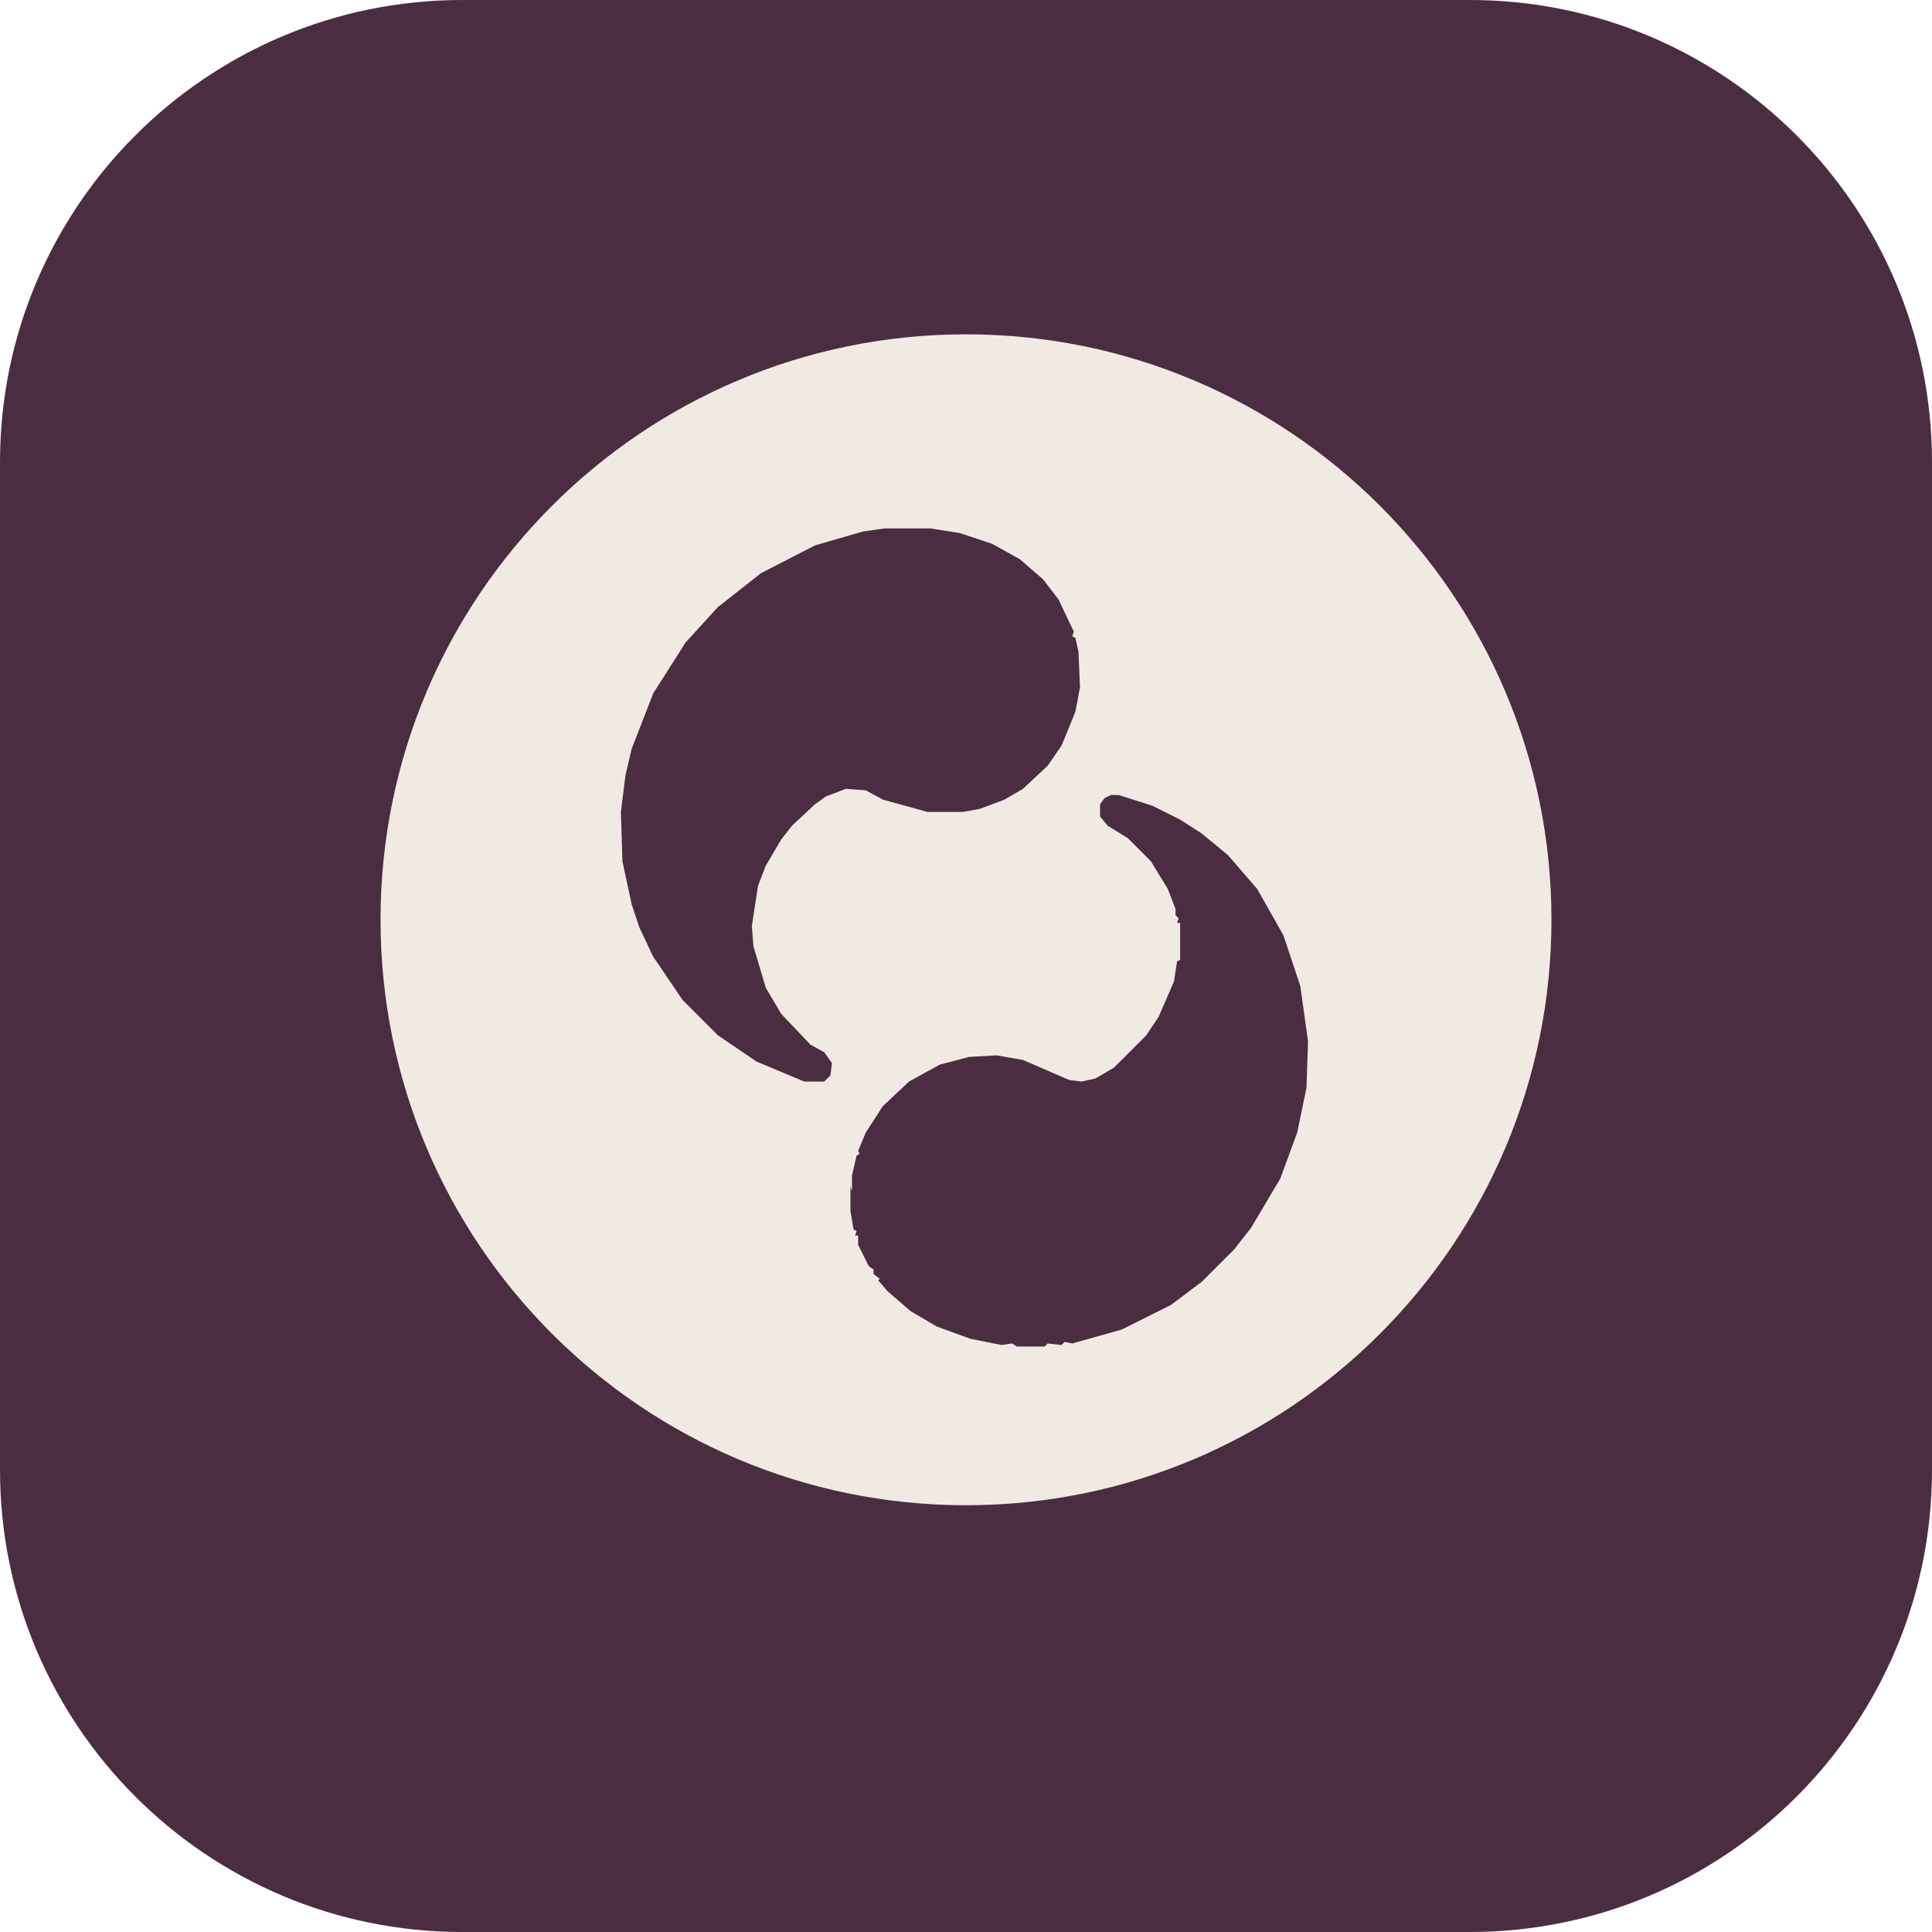
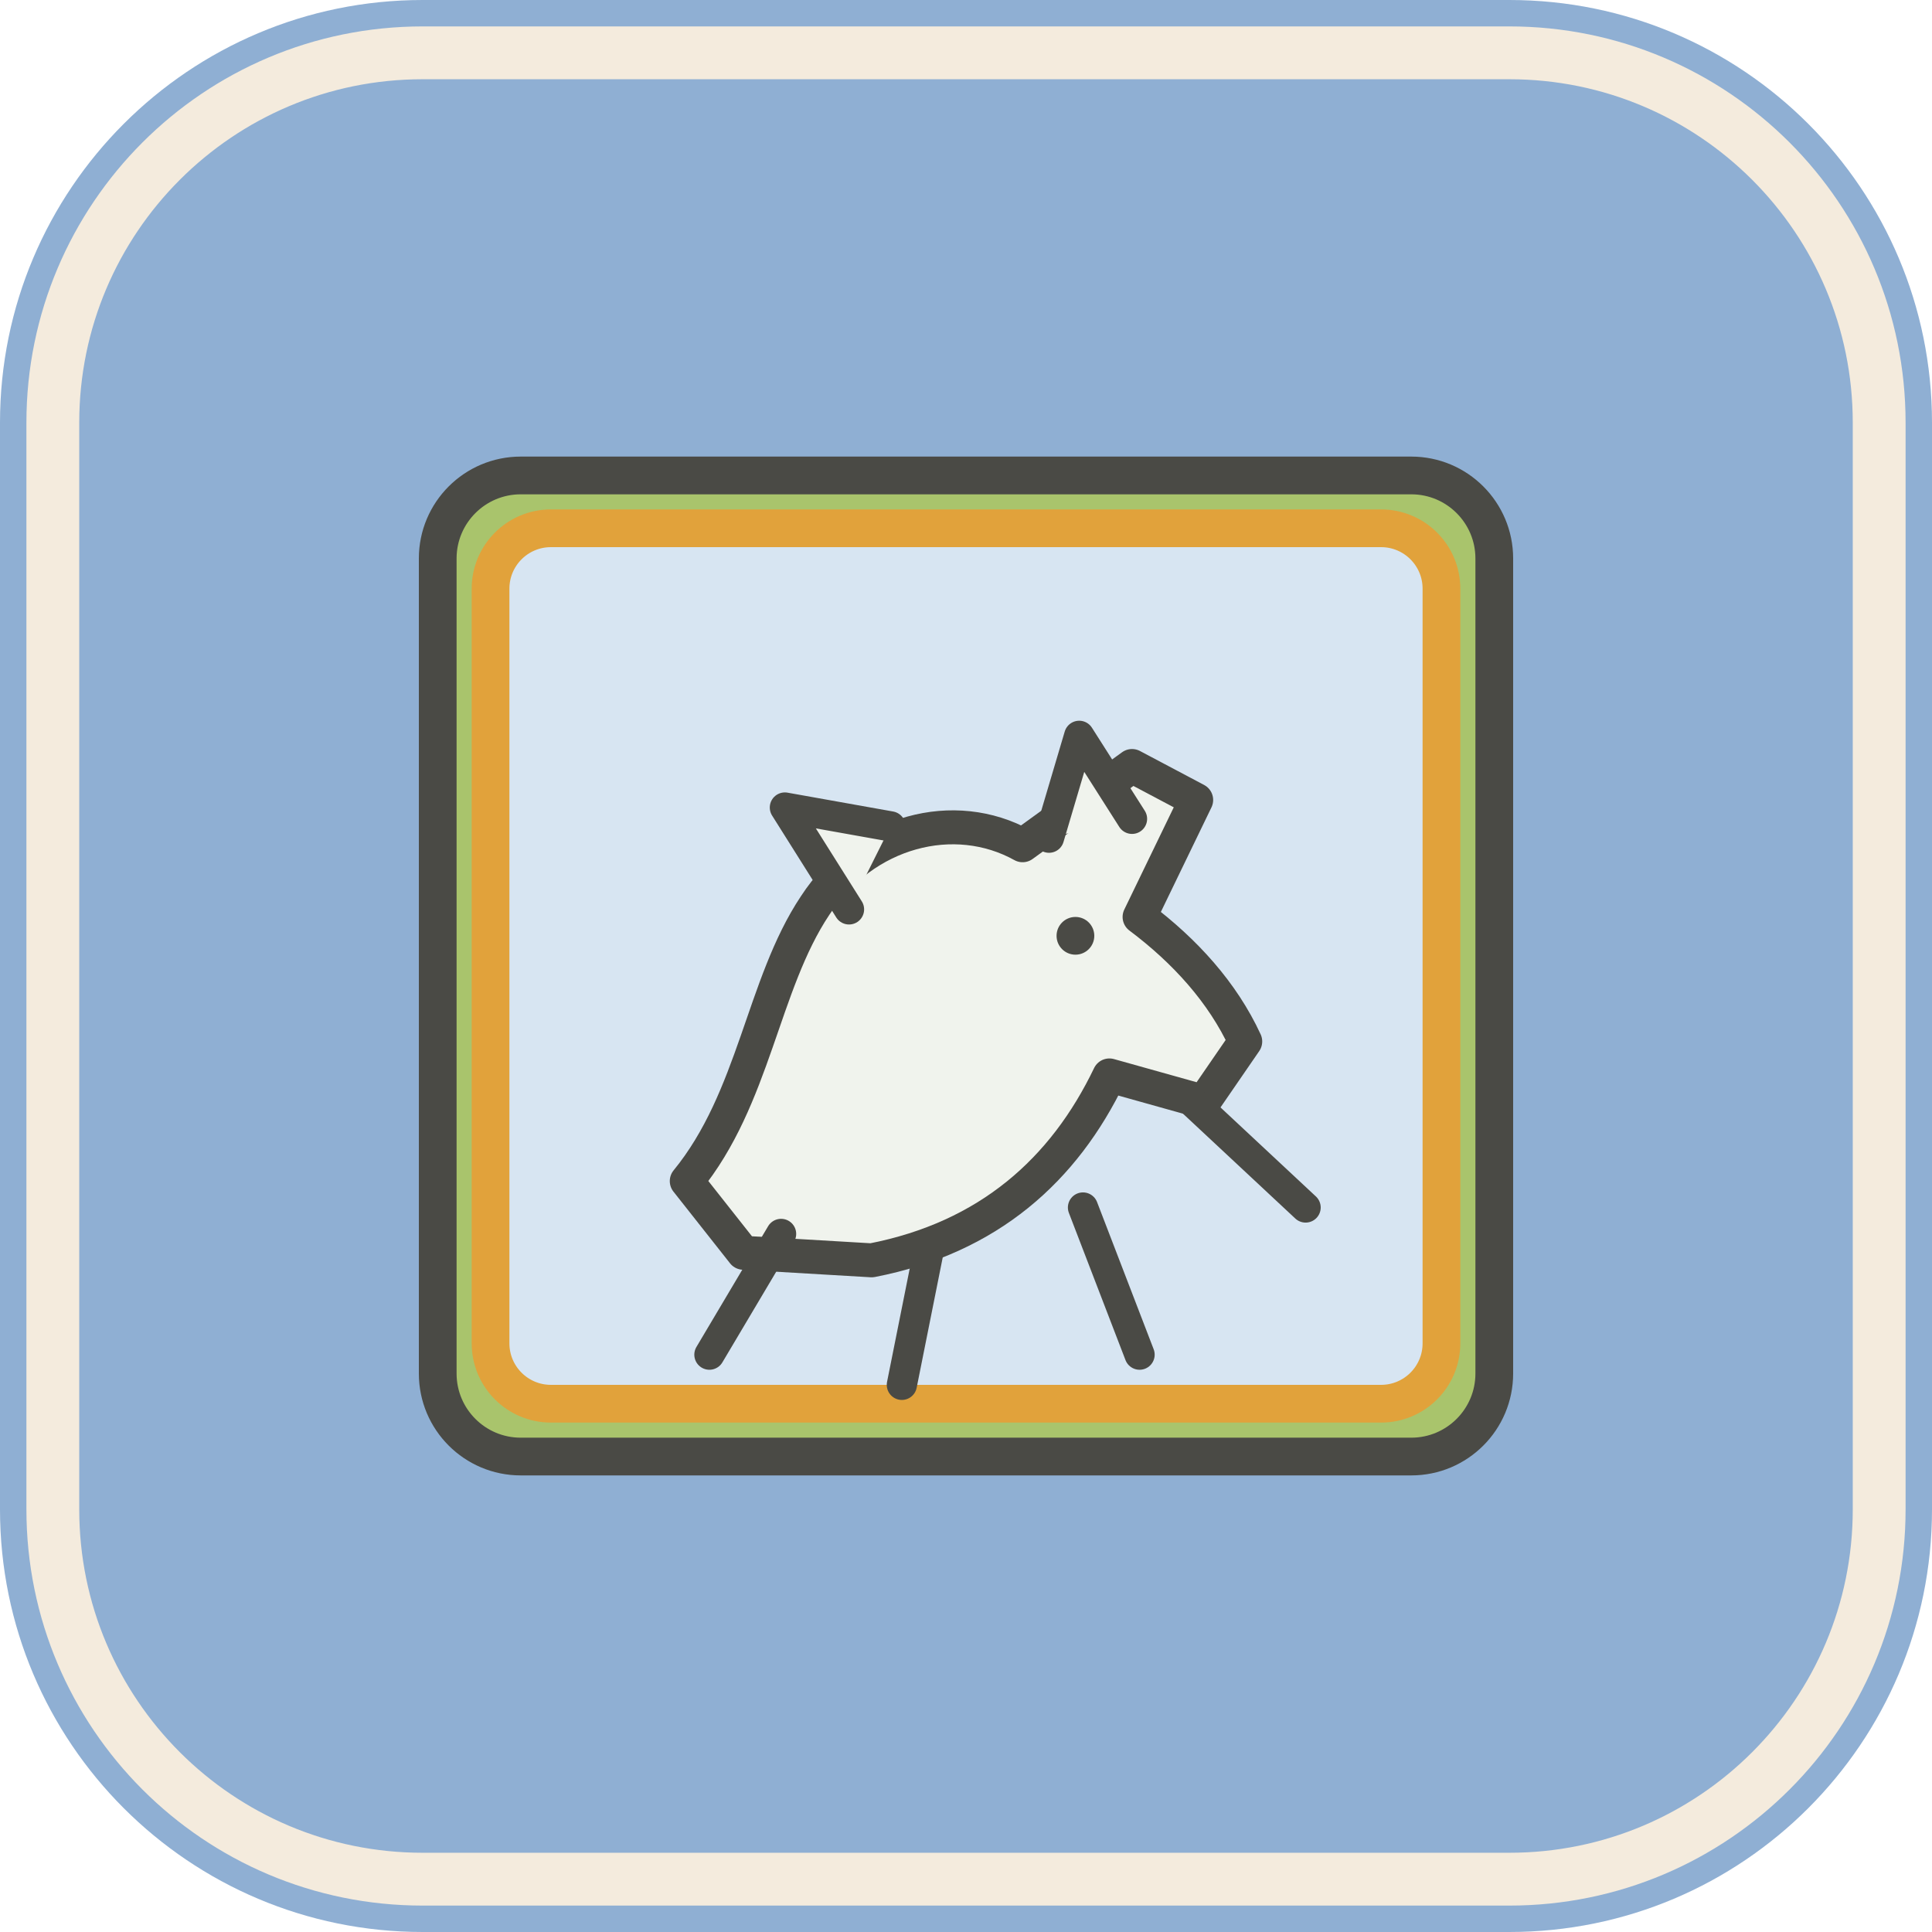
- <svg xmlns="http://www.w3.org/2000/svg" width="1254" height="1254" viewBox="0 0 1254 1254" role="img" aria-label="Abstract English vocabulary icon">
-   <rect x="0" y="0" width="1254" height="1254" rx="300" fill="#4B2D42" />
-   <circle cx="627" cy="597" r="380" fill="#F1EAE2" />
-   <g fill="#4B2D42">
-     <path d="M 623 346 L 604 343 L 574 343 L 560 345 L 529 354 L 494 372 L 466 394 L 445 417 L 424 450 L 410 486 L 406 503 L 403 527 L 404 559 L 410 587 L 415 602 L 424 621 L 443 649 L 466 672 L 491 689 L 522 702 L 535 702 L 539 698 L 540 690 L 535 683 L 526 678 L 507 658 L 497 641 L 489 614 L 488 601 L 492 575 L 497 562 L 507 545 L 514 536 L 529 522 L 536 517 L 549 512 L 562 513 L 573 519 L 602 527 L 625 527 L 636 525 L 652 519 L 664 512 L 680 497 L 689 484 L 698 462 L 701 446 L 700 423 L 698 414 L 696 413 L 697 410 L 687 389 L 677 376 L 662 363 L 644 353 Z" />
-     <path d="M 726 516 L 721 516 L 717 518 L 714 522 L 714 530 L 719 536 L 732 544 L 747 559 L 758 577 L 763 590 L 763 594 L 765 596 L 764 599 L 766 599 L 766 623 L 764 624 L 762 637 L 752 660 L 744 672 L 723 693 L 711 700 L 702 702 L 694 701 L 664 688 L 647 685 L 629 686 L 610 691 L 590 702 L 573 718 L 562 735 L 557 747 L 558 749 L 556 750 L 553 763 L 553 773 L 552 770 L 552 786 L 554 798 L 556 799 L 555 802 L 557 802 L 557 808 L 564 822 L 567 824 L 567 827 L 571 830 L 570 831 L 576 838 L 591 851 L 608 861 L 630 869 L 650 873 L 657 872 L 660 874 L 678 874 L 680 872 L 689 873 L 691 871 L 696 872 L 728 863 L 760 847 L 780 832 L 801 811 L 812 797 L 831 765 L 842 735 L 848 706 L 849 676 L 844 640 L 833 607 L 816 577 L 797 555 L 780 541 L 766 532 L 748 523 Z" />
+ <svg xmlns="http://www.w3.org/2000/svg" viewBox="0 0 512 512" width="512" height="512">
+   <rect width="512" height="512" rx="112" fill="#8FAFD3" />
+   <rect x="14" y="14" width="484" height="484" rx="98" fill="none" stroke="#F4EBDD" stroke-width="14" />
+   <g stroke-linecap="round" stroke-linejoin="round">
+     <rect x="116" y="126" width="280" height="260" rx="22" fill="#A9C46C" stroke="#4A4A45" stroke-width="10" />
+     <rect x="130" y="140" width="252" height="232" rx="16" fill="#D7E5F2" stroke="#E1A23B" stroke-width="10" />
+     <path d="M182 313              c18-22 20-52 34-73              c13-20 37-26 55-16              l29-21 17 9-15 31              c12 9 22 20 28 33              l-11 16-25-7              c-12 25-32 43-63 49              l-34-2z" fill="#F0F3ED" stroke="#4A4A45" stroke-width="9" />
+     <path d="M225 241l-17-27 28 5M278 222l8-27 14 22" fill="#F0F3ED" stroke="#4A4A45" stroke-width="8" />
+     <circle cx="285" cy="248" r="5" fill="#4A4A45" />
+     <path d="M207 327l-19 32M246 332l-7 35M287 320l15 39M316 292l30 28" fill="none" stroke="#4A4A45" stroke-width="8" />
  </g>
</svg>
